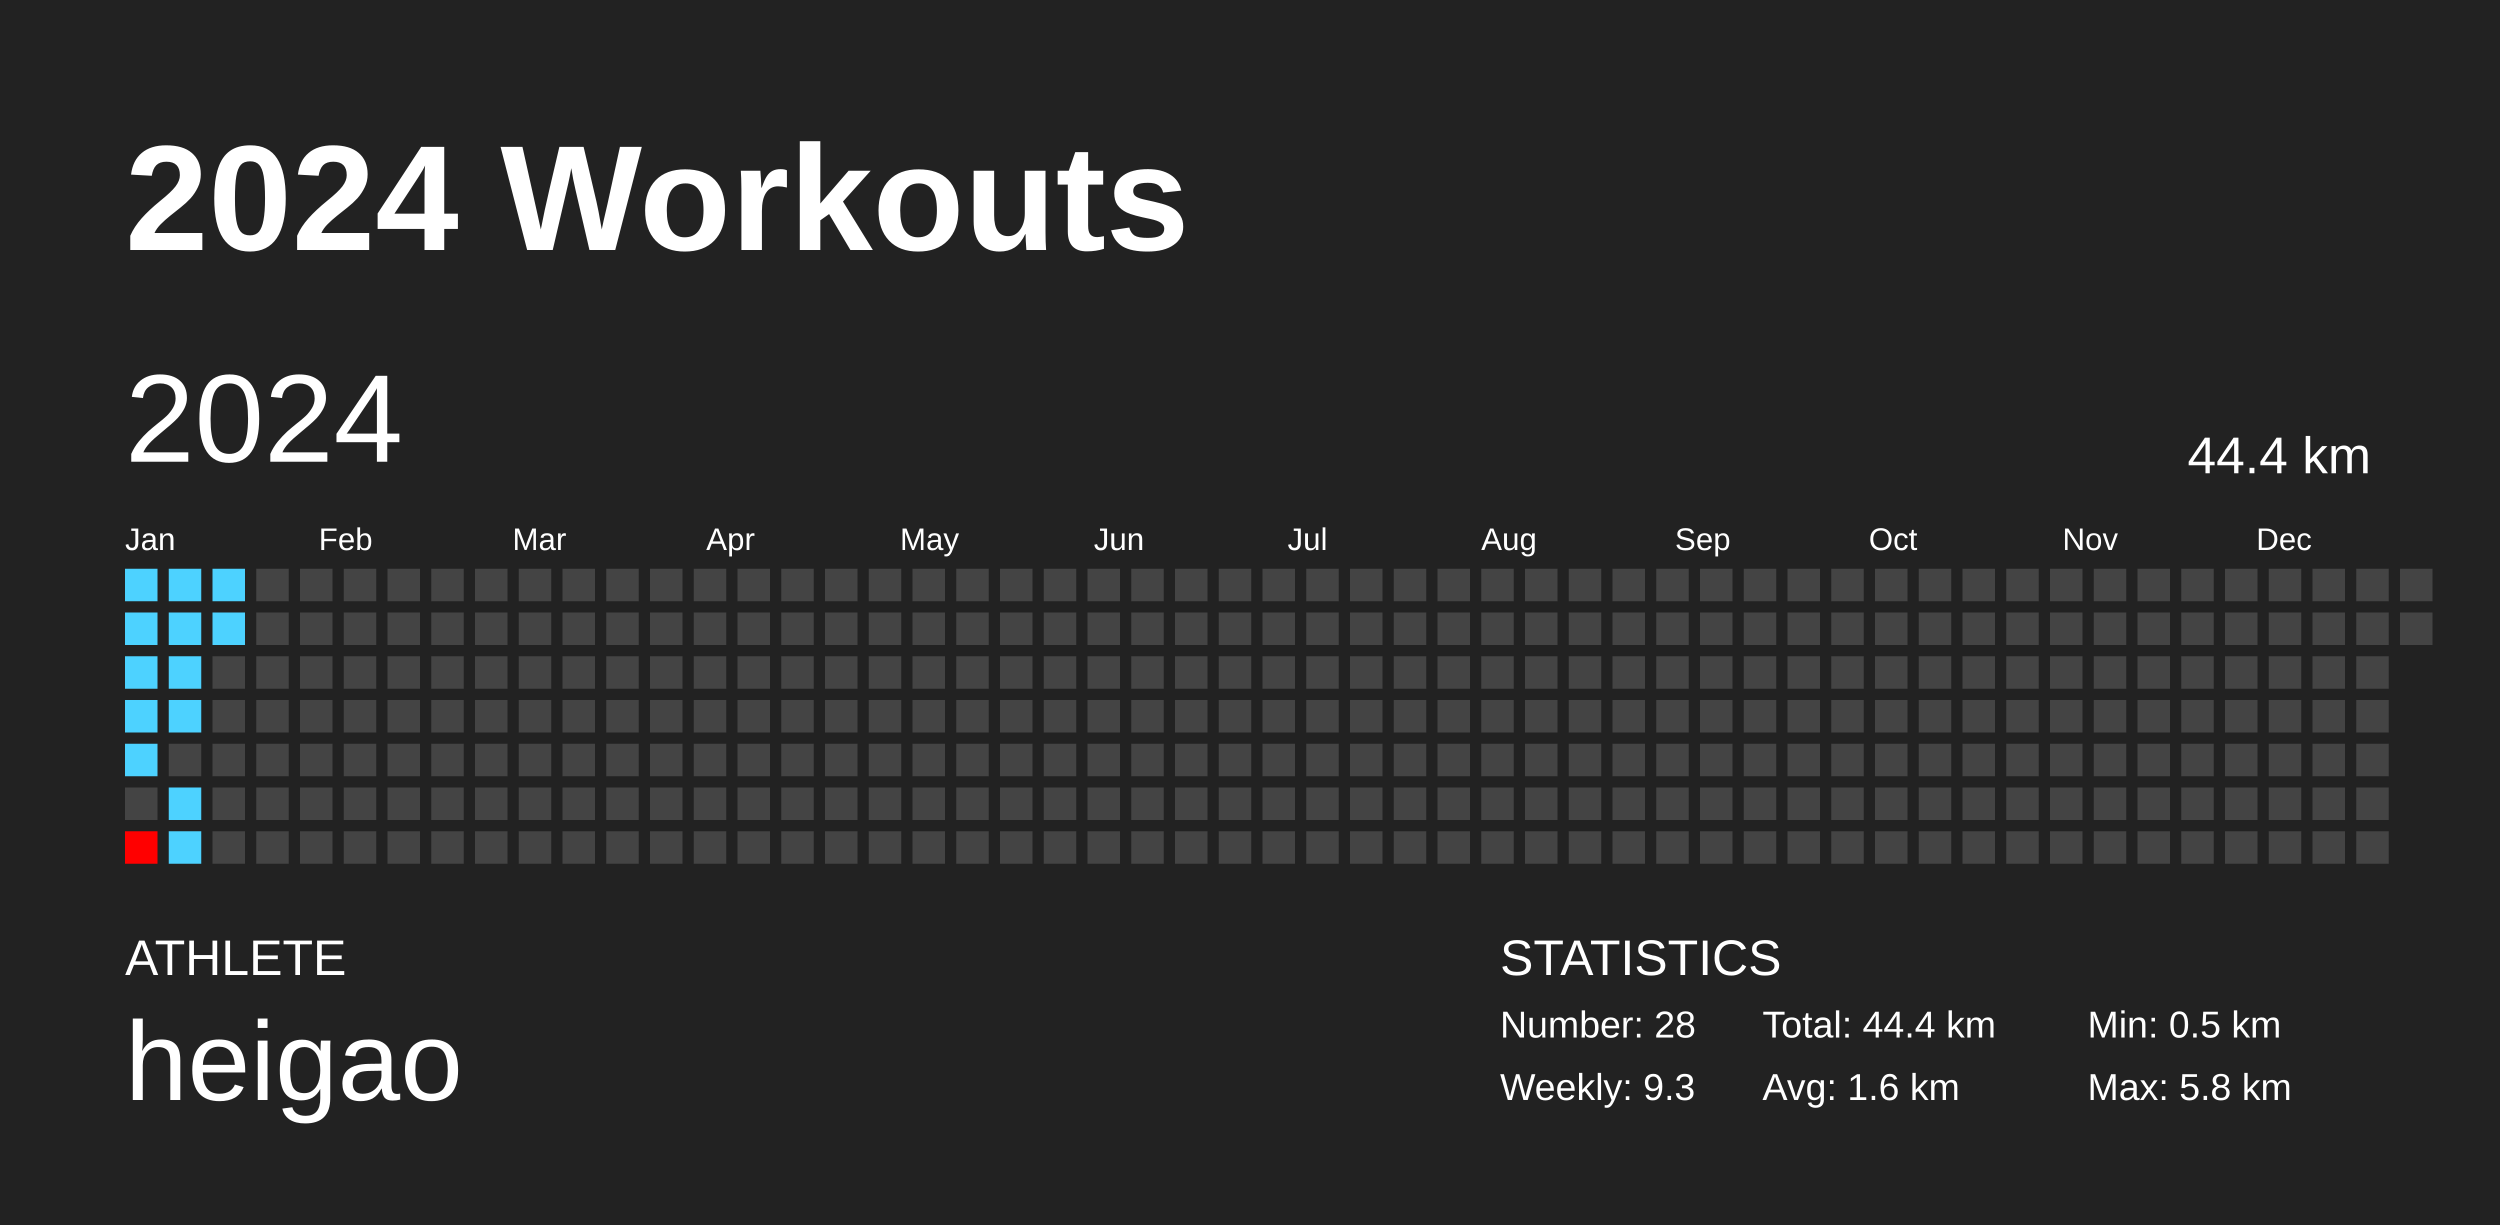
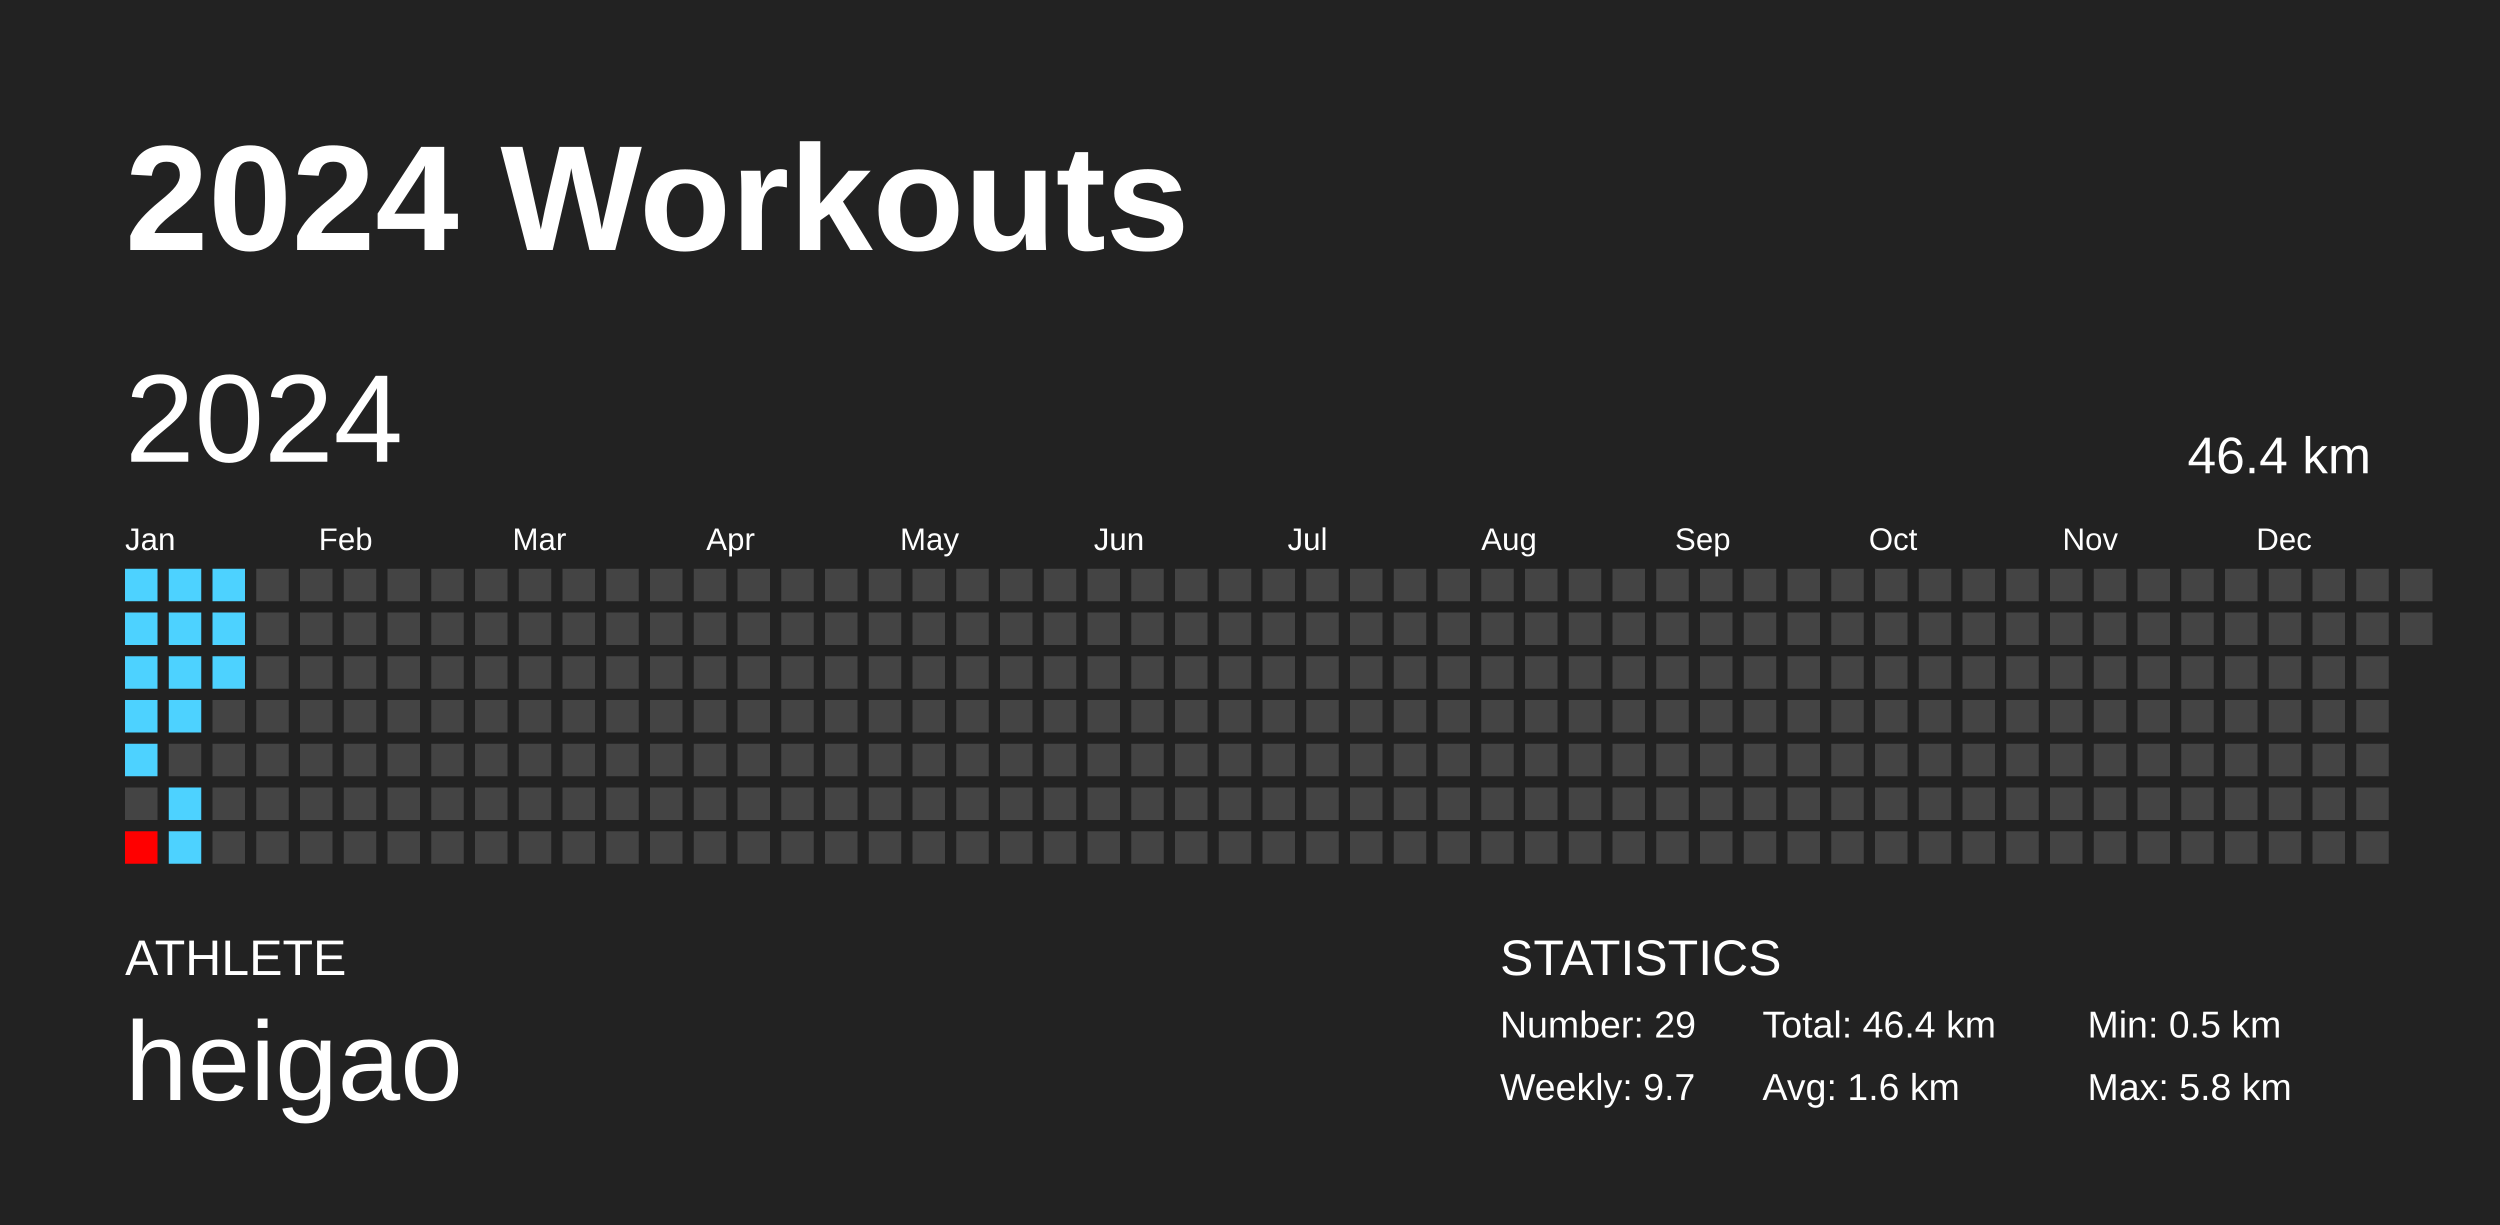
<svg xmlns="http://www.w3.org/2000/svg" baseProfile="full" height="98mm" version="1.1" viewBox="0,0,200,98" width="200mm">
  <defs />
  <rect fill="#222222" height="98" width="200" x="0" y="0" />
  <text fill="#FFFFFF" style="font-size:12px; font-family:Arial; font-weight:bold;" x="10" y="20">2024 Workouts</text>
  <text fill="#FFFFFF" style="font-size:4px; font-family:Arial" x="10" y="78">ATHLETE</text>
  <text fill="#FFFFFF" style="font-size:9px; font-family:Arial" x="10" y="88">heigao</text>
  <text fill="#FFFFFF" style="font-size:4px; font-family:Arial" x="120" y="78">STATISTICS</text>
-   <text fill="#FFFFFF" style="font-size:3px; font-family:Arial" x="120" y="83">Number: 28</text>
-   <text fill="#FFFFFF" style="font-size:3px; font-family:Arial" x="120" y="88">Weekly: 9.3</text>
-   <text fill="#FFFFFF" style="font-size:3px; font-family:Arial" x="141" y="83">Total: 44.4 km</text>
+   <text fill="#FFFFFF" style="font-size:3px; font-family:Arial" x="120" y="83">Number: 29</text>
+   <text fill="#FFFFFF" style="font-size:3px; font-family:Arial" x="120" y="88">Weekly: 9.7</text>
+   <text fill="#FFFFFF" style="font-size:3px; font-family:Arial" x="141" y="83">Total: 46.4 km</text>
  <text fill="#FFFFFF" style="font-size:3px; font-family:Arial" x="141" y="88">Avg: 1.6 km</text>
  <text fill="#FFFFFF" style="font-size:3px; font-family:Arial" x="167" y="83">Min: 0.5 km</text>
  <text fill="#FFFFFF" style="font-size:3px; font-family:Arial" x="167" y="88">Max: 5.8 km</text>
  <text dominant-baseline="hanging" fill="#FFFFFF" style="font-size:10.0px; font-family:Arial;" x="10" y="30">2024</text>
-   <text dominant-baseline="hanging" fill="#FFFFFF" style="font-size:4.125px; font-family:Arial;" x="175" y="35">44.4 km</text>
+   <text dominant-baseline="hanging" fill="#FFFFFF" style="font-size:4.125px; font-family:Arial;" x="175" y="35">46.4 km</text>
  <text fill="#FFFFFF" style="font-size:2.5px; font-family:Arial" x="10.0" y="44">Jan</text>
  <text fill="#FFFFFF" style="font-size:2.5px; font-family:Arial" x="25.5" y="44">Feb</text>
  <text fill="#FFFFFF" style="font-size:2.5px; font-family:Arial" x="41.0" y="44">Mar</text>
  <text fill="#FFFFFF" style="font-size:2.5px; font-family:Arial" x="56.5" y="44">Apr</text>
  <text fill="#FFFFFF" style="font-size:2.5px; font-family:Arial" x="72.0" y="44">May</text>
  <text fill="#FFFFFF" style="font-size:2.5px; font-family:Arial" x="87.5" y="44">Jun</text>
  <text fill="#FFFFFF" style="font-size:2.5px; font-family:Arial" x="103.0" y="44">Jul</text>
  <text fill="#FFFFFF" style="font-size:2.5px; font-family:Arial" x="118.5" y="44">Aug</text>
  <text fill="#FFFFFF" style="font-size:2.5px; font-family:Arial" x="134.0" y="44">Sep</text>
  <text fill="#FFFFFF" style="font-size:2.5px; font-family:Arial" x="149.5" y="44">Oct</text>
  <text fill="#FFFFFF" style="font-size:2.5px; font-family:Arial" x="165.0" y="44">Nov</text>
  <text fill="#FFFFFF" style="font-size:2.5px; font-family:Arial" x="180.5" y="44">Dec</text>
  <rect fill="#4dd2ff" height="2.6" width="2.6" x="10.0" y="45.5" />
  <rect fill="#4dd2ff" height="2.6" width="2.6" x="10.0" y="49.0" />
  <rect fill="#4dd2ff" height="2.6" width="2.6" x="10.0" y="52.5" />
  <rect fill="#4dd2ff" height="2.6" width="2.6" x="10.0" y="56.0" />
  <rect fill="#4dd2ff" height="2.6" width="2.6" x="10.0" y="59.5" />
  <rect fill="#444444" height="2.6" width="2.6" x="10.0" y="63.0" />
  <rect fill="#ff0000" height="2.6" width="2.6" x="10.0" y="66.5" />
  <rect fill="#4dd2ff" height="2.6" width="2.6" x="13.5" y="45.5" />
  <rect fill="#4dd2ff" height="2.6" width="2.6" x="13.5" y="49.0" />
  <rect fill="#4dd2ff" height="2.6" width="2.6" x="13.5" y="52.5" />
  <rect fill="#4dd2ff" height="2.6" width="2.6" x="13.5" y="56.0" />
  <rect fill="#444444" height="2.6" width="2.6" x="13.5" y="59.5" />
  <rect fill="#4dd2ff" height="2.6" width="2.6" x="13.5" y="63.0" />
  <rect fill="#4dd2ff" height="2.6" width="2.6" x="13.5" y="66.5" />
  <rect fill="#4dd2ff" height="2.6" width="2.6" x="17.0" y="45.5" />
  <rect fill="#4dd2ff" height="2.6" width="2.6" x="17.0" y="49.0" />
-   <rect fill="#444444" height="2.6" width="2.6" x="17.0" y="52.5" />
+   <rect fill="#4dd2ff" height="2.6" width="2.6" x="17.0" y="52.5" />
  <rect fill="#444444" height="2.6" width="2.6" x="17.0" y="56.0" />
  <rect fill="#444444" height="2.6" width="2.6" x="17.0" y="59.5" />
  <rect fill="#444444" height="2.6" width="2.6" x="17.0" y="63.0" />
  <rect fill="#444444" height="2.6" width="2.6" x="17.0" y="66.5" />
  <rect fill="#444444" height="2.6" width="2.6" x="20.5" y="45.5" />
  <rect fill="#444444" height="2.6" width="2.6" x="20.5" y="49.0" />
  <rect fill="#444444" height="2.6" width="2.6" x="20.5" y="52.5" />
  <rect fill="#444444" height="2.6" width="2.6" x="20.5" y="56.0" />
  <rect fill="#444444" height="2.6" width="2.6" x="20.5" y="59.5" />
  <rect fill="#444444" height="2.6" width="2.6" x="20.5" y="63.0" />
  <rect fill="#444444" height="2.6" width="2.6" x="20.5" y="66.5" />
  <rect fill="#444444" height="2.6" width="2.6" x="24.0" y="45.5" />
  <rect fill="#444444" height="2.6" width="2.6" x="24.0" y="49.0" />
  <rect fill="#444444" height="2.6" width="2.6" x="24.0" y="52.5" />
  <rect fill="#444444" height="2.6" width="2.6" x="24.0" y="56.0" />
  <rect fill="#444444" height="2.6" width="2.6" x="24.0" y="59.5" />
  <rect fill="#444444" height="2.6" width="2.6" x="24.0" y="63.0" />
  <rect fill="#444444" height="2.6" width="2.6" x="24.0" y="66.5" />
  <rect fill="#444444" height="2.6" width="2.6" x="27.5" y="45.5" />
  <rect fill="#444444" height="2.6" width="2.6" x="27.5" y="49.0" />
  <rect fill="#444444" height="2.6" width="2.6" x="27.5" y="52.5" />
  <rect fill="#444444" height="2.6" width="2.6" x="27.5" y="56.0" />
  <rect fill="#444444" height="2.6" width="2.6" x="27.5" y="59.5" />
  <rect fill="#444444" height="2.6" width="2.6" x="27.5" y="63.0" />
  <rect fill="#444444" height="2.6" width="2.6" x="27.5" y="66.5" />
  <rect fill="#444444" height="2.6" width="2.6" x="31.0" y="45.5" />
  <rect fill="#444444" height="2.6" width="2.6" x="31.0" y="49.0" />
  <rect fill="#444444" height="2.6" width="2.6" x="31.0" y="52.5" />
  <rect fill="#444444" height="2.6" width="2.6" x="31.0" y="56.0" />
  <rect fill="#444444" height="2.6" width="2.6" x="31.0" y="59.5" />
  <rect fill="#444444" height="2.6" width="2.6" x="31.0" y="63.0" />
  <rect fill="#444444" height="2.6" width="2.6" x="31.0" y="66.5" />
  <rect fill="#444444" height="2.6" width="2.6" x="34.5" y="45.5" />
  <rect fill="#444444" height="2.6" width="2.6" x="34.5" y="49.0" />
  <rect fill="#444444" height="2.6" width="2.6" x="34.5" y="52.5" />
  <rect fill="#444444" height="2.6" width="2.6" x="34.5" y="56.0" />
  <rect fill="#444444" height="2.6" width="2.6" x="34.5" y="59.5" />
  <rect fill="#444444" height="2.6" width="2.6" x="34.5" y="63.0" />
  <rect fill="#444444" height="2.6" width="2.6" x="34.5" y="66.5" />
  <rect fill="#444444" height="2.6" width="2.6" x="38.0" y="45.5" />
  <rect fill="#444444" height="2.6" width="2.6" x="38.0" y="49.0" />
  <rect fill="#444444" height="2.6" width="2.6" x="38.0" y="52.5" />
  <rect fill="#444444" height="2.6" width="2.6" x="38.0" y="56.0" />
  <rect fill="#444444" height="2.6" width="2.6" x="38.0" y="59.5" />
  <rect fill="#444444" height="2.6" width="2.6" x="38.0" y="63.0" />
  <rect fill="#444444" height="2.6" width="2.6" x="38.0" y="66.5" />
  <rect fill="#444444" height="2.6" width="2.6" x="41.5" y="45.5" />
  <rect fill="#444444" height="2.6" width="2.6" x="41.5" y="49.0" />
  <rect fill="#444444" height="2.6" width="2.6" x="41.5" y="52.5" />
  <rect fill="#444444" height="2.6" width="2.6" x="41.5" y="56.0" />
  <rect fill="#444444" height="2.6" width="2.6" x="41.5" y="59.5" />
  <rect fill="#444444" height="2.6" width="2.6" x="41.5" y="63.0" />
  <rect fill="#444444" height="2.6" width="2.6" x="41.5" y="66.5" />
  <rect fill="#444444" height="2.6" width="2.6" x="45.0" y="45.5" />
  <rect fill="#444444" height="2.6" width="2.6" x="45.0" y="49.0" />
  <rect fill="#444444" height="2.6" width="2.6" x="45.0" y="52.5" />
  <rect fill="#444444" height="2.6" width="2.6" x="45.0" y="56.0" />
  <rect fill="#444444" height="2.6" width="2.6" x="45.0" y="59.5" />
  <rect fill="#444444" height="2.6" width="2.6" x="45.0" y="63.0" />
  <rect fill="#444444" height="2.6" width="2.6" x="45.0" y="66.5" />
  <rect fill="#444444" height="2.6" width="2.6" x="48.5" y="45.5" />
  <rect fill="#444444" height="2.6" width="2.6" x="48.5" y="49.0" />
  <rect fill="#444444" height="2.6" width="2.6" x="48.5" y="52.5" />
  <rect fill="#444444" height="2.6" width="2.6" x="48.5" y="56.0" />
  <rect fill="#444444" height="2.6" width="2.6" x="48.5" y="59.5" />
  <rect fill="#444444" height="2.6" width="2.6" x="48.5" y="63.0" />
  <rect fill="#444444" height="2.6" width="2.6" x="48.5" y="66.5" />
  <rect fill="#444444" height="2.6" width="2.6" x="52.0" y="45.5" />
  <rect fill="#444444" height="2.6" width="2.6" x="52.0" y="49.0" />
  <rect fill="#444444" height="2.6" width="2.6" x="52.0" y="52.5" />
  <rect fill="#444444" height="2.6" width="2.6" x="52.0" y="56.0" />
  <rect fill="#444444" height="2.6" width="2.6" x="52.0" y="59.5" />
  <rect fill="#444444" height="2.6" width="2.6" x="52.0" y="63.0" />
  <rect fill="#444444" height="2.6" width="2.6" x="52.0" y="66.5" />
  <rect fill="#444444" height="2.6" width="2.6" x="55.5" y="45.5" />
  <rect fill="#444444" height="2.6" width="2.6" x="55.5" y="49.0" />
  <rect fill="#444444" height="2.6" width="2.6" x="55.5" y="52.5" />
  <rect fill="#444444" height="2.6" width="2.6" x="55.5" y="56.0" />
  <rect fill="#444444" height="2.6" width="2.6" x="55.5" y="59.5" />
  <rect fill="#444444" height="2.6" width="2.6" x="55.5" y="63.0" />
  <rect fill="#444444" height="2.6" width="2.6" x="55.5" y="66.5" />
  <rect fill="#444444" height="2.6" width="2.6" x="59.0" y="45.5" />
  <rect fill="#444444" height="2.6" width="2.6" x="59.0" y="49.0" />
  <rect fill="#444444" height="2.6" width="2.6" x="59.0" y="52.5" />
  <rect fill="#444444" height="2.6" width="2.6" x="59.0" y="56.0" />
  <rect fill="#444444" height="2.6" width="2.6" x="59.0" y="59.5" />
  <rect fill="#444444" height="2.6" width="2.6" x="59.0" y="63.0" />
  <rect fill="#444444" height="2.6" width="2.6" x="59.0" y="66.5" />
  <rect fill="#444444" height="2.6" width="2.6" x="62.5" y="45.5" />
  <rect fill="#444444" height="2.6" width="2.6" x="62.5" y="49.0" />
  <rect fill="#444444" height="2.6" width="2.6" x="62.5" y="52.5" />
  <rect fill="#444444" height="2.6" width="2.6" x="62.5" y="56.0" />
  <rect fill="#444444" height="2.6" width="2.6" x="62.5" y="59.5" />
  <rect fill="#444444" height="2.6" width="2.6" x="62.5" y="63.0" />
  <rect fill="#444444" height="2.6" width="2.6" x="62.5" y="66.5" />
  <rect fill="#444444" height="2.6" width="2.6" x="66.0" y="45.5" />
  <rect fill="#444444" height="2.6" width="2.6" x="66.0" y="49.0" />
  <rect fill="#444444" height="2.6" width="2.6" x="66.0" y="52.5" />
  <rect fill="#444444" height="2.6" width="2.6" x="66.0" y="56.0" />
  <rect fill="#444444" height="2.6" width="2.6" x="66.0" y="59.5" />
  <rect fill="#444444" height="2.6" width="2.6" x="66.0" y="63.0" />
  <rect fill="#444444" height="2.6" width="2.6" x="66.0" y="66.5" />
  <rect fill="#444444" height="2.6" width="2.6" x="69.5" y="45.5" />
  <rect fill="#444444" height="2.6" width="2.6" x="69.5" y="49.0" />
  <rect fill="#444444" height="2.6" width="2.6" x="69.5" y="52.5" />
  <rect fill="#444444" height="2.6" width="2.6" x="69.5" y="56.0" />
  <rect fill="#444444" height="2.6" width="2.6" x="69.5" y="59.5" />
  <rect fill="#444444" height="2.6" width="2.6" x="69.5" y="63.0" />
  <rect fill="#444444" height="2.6" width="2.6" x="69.5" y="66.5" />
  <rect fill="#444444" height="2.6" width="2.6" x="73.0" y="45.5" />
  <rect fill="#444444" height="2.6" width="2.6" x="73.0" y="49.0" />
  <rect fill="#444444" height="2.6" width="2.6" x="73.0" y="52.5" />
  <rect fill="#444444" height="2.6" width="2.6" x="73.0" y="56.0" />
  <rect fill="#444444" height="2.6" width="2.6" x="73.0" y="59.5" />
  <rect fill="#444444" height="2.6" width="2.6" x="73.0" y="63.0" />
  <rect fill="#444444" height="2.6" width="2.6" x="73.0" y="66.5" />
  <rect fill="#444444" height="2.6" width="2.6" x="76.5" y="45.5" />
  <rect fill="#444444" height="2.6" width="2.6" x="76.5" y="49.0" />
  <rect fill="#444444" height="2.6" width="2.6" x="76.5" y="52.5" />
  <rect fill="#444444" height="2.6" width="2.6" x="76.5" y="56.0" />
  <rect fill="#444444" height="2.6" width="2.6" x="76.5" y="59.5" />
  <rect fill="#444444" height="2.6" width="2.6" x="76.5" y="63.0" />
  <rect fill="#444444" height="2.6" width="2.6" x="76.5" y="66.5" />
  <rect fill="#444444" height="2.6" width="2.6" x="80.0" y="45.5" />
  <rect fill="#444444" height="2.6" width="2.6" x="80.0" y="49.0" />
  <rect fill="#444444" height="2.6" width="2.6" x="80.0" y="52.5" />
  <rect fill="#444444" height="2.6" width="2.6" x="80.0" y="56.0" />
  <rect fill="#444444" height="2.6" width="2.6" x="80.0" y="59.5" />
  <rect fill="#444444" height="2.6" width="2.6" x="80.0" y="63.0" />
  <rect fill="#444444" height="2.6" width="2.6" x="80.0" y="66.5" />
  <rect fill="#444444" height="2.6" width="2.6" x="83.5" y="45.5" />
  <rect fill="#444444" height="2.6" width="2.6" x="83.5" y="49.0" />
  <rect fill="#444444" height="2.6" width="2.6" x="83.5" y="52.5" />
  <rect fill="#444444" height="2.6" width="2.6" x="83.5" y="56.0" />
  <rect fill="#444444" height="2.6" width="2.6" x="83.5" y="59.5" />
  <rect fill="#444444" height="2.6" width="2.6" x="83.5" y="63.0" />
  <rect fill="#444444" height="2.6" width="2.6" x="83.5" y="66.5" />
  <rect fill="#444444" height="2.6" width="2.6" x="87.0" y="45.5" />
  <rect fill="#444444" height="2.6" width="2.6" x="87.0" y="49.0" />
  <rect fill="#444444" height="2.6" width="2.6" x="87.0" y="52.5" />
  <rect fill="#444444" height="2.6" width="2.6" x="87.0" y="56.0" />
  <rect fill="#444444" height="2.6" width="2.6" x="87.0" y="59.5" />
  <rect fill="#444444" height="2.6" width="2.6" x="87.0" y="63.0" />
  <rect fill="#444444" height="2.6" width="2.6" x="87.0" y="66.5" />
  <rect fill="#444444" height="2.6" width="2.6" x="90.5" y="45.5" />
  <rect fill="#444444" height="2.6" width="2.6" x="90.5" y="49.0" />
  <rect fill="#444444" height="2.6" width="2.6" x="90.5" y="52.5" />
  <rect fill="#444444" height="2.6" width="2.6" x="90.5" y="56.0" />
  <rect fill="#444444" height="2.6" width="2.6" x="90.5" y="59.5" />
  <rect fill="#444444" height="2.6" width="2.6" x="90.5" y="63.0" />
  <rect fill="#444444" height="2.6" width="2.6" x="90.5" y="66.5" />
  <rect fill="#444444" height="2.6" width="2.6" x="94.0" y="45.5" />
  <rect fill="#444444" height="2.6" width="2.6" x="94.0" y="49.0" />
  <rect fill="#444444" height="2.6" width="2.6" x="94.0" y="52.5" />
  <rect fill="#444444" height="2.6" width="2.6" x="94.0" y="56.0" />
  <rect fill="#444444" height="2.6" width="2.6" x="94.0" y="59.5" />
  <rect fill="#444444" height="2.6" width="2.6" x="94.0" y="63.0" />
  <rect fill="#444444" height="2.6" width="2.6" x="94.0" y="66.5" />
  <rect fill="#444444" height="2.6" width="2.6" x="97.5" y="45.5" />
  <rect fill="#444444" height="2.6" width="2.6" x="97.5" y="49.0" />
  <rect fill="#444444" height="2.6" width="2.6" x="97.5" y="52.5" />
  <rect fill="#444444" height="2.6" width="2.6" x="97.5" y="56.0" />
  <rect fill="#444444" height="2.6" width="2.6" x="97.5" y="59.5" />
  <rect fill="#444444" height="2.6" width="2.6" x="97.5" y="63.0" />
  <rect fill="#444444" height="2.6" width="2.6" x="97.5" y="66.5" />
  <rect fill="#444444" height="2.6" width="2.6" x="101.0" y="45.5" />
  <rect fill="#444444" height="2.6" width="2.6" x="101.0" y="49.0" />
  <rect fill="#444444" height="2.6" width="2.6" x="101.0" y="52.5" />
  <rect fill="#444444" height="2.6" width="2.6" x="101.0" y="56.0" />
  <rect fill="#444444" height="2.6" width="2.6" x="101.0" y="59.5" />
  <rect fill="#444444" height="2.6" width="2.6" x="101.0" y="63.0" />
  <rect fill="#444444" height="2.6" width="2.6" x="101.0" y="66.5" />
  <rect fill="#444444" height="2.6" width="2.6" x="104.5" y="45.5" />
  <rect fill="#444444" height="2.6" width="2.6" x="104.5" y="49.0" />
  <rect fill="#444444" height="2.6" width="2.6" x="104.5" y="52.5" />
  <rect fill="#444444" height="2.6" width="2.6" x="104.5" y="56.0" />
  <rect fill="#444444" height="2.6" width="2.6" x="104.5" y="59.5" />
  <rect fill="#444444" height="2.6" width="2.6" x="104.5" y="63.0" />
  <rect fill="#444444" height="2.6" width="2.6" x="104.5" y="66.5" />
  <rect fill="#444444" height="2.6" width="2.6" x="108.0" y="45.5" />
  <rect fill="#444444" height="2.6" width="2.6" x="108.0" y="49.0" />
  <rect fill="#444444" height="2.6" width="2.6" x="108.0" y="52.5" />
  <rect fill="#444444" height="2.6" width="2.6" x="108.0" y="56.0" />
  <rect fill="#444444" height="2.6" width="2.6" x="108.0" y="59.5" />
  <rect fill="#444444" height="2.6" width="2.6" x="108.0" y="63.0" />
  <rect fill="#444444" height="2.6" width="2.6" x="108.0" y="66.5" />
  <rect fill="#444444" height="2.6" width="2.6" x="111.5" y="45.5" />
  <rect fill="#444444" height="2.6" width="2.6" x="111.5" y="49.0" />
  <rect fill="#444444" height="2.6" width="2.6" x="111.5" y="52.5" />
  <rect fill="#444444" height="2.6" width="2.6" x="111.5" y="56.0" />
  <rect fill="#444444" height="2.6" width="2.6" x="111.5" y="59.5" />
  <rect fill="#444444" height="2.6" width="2.6" x="111.5" y="63.0" />
  <rect fill="#444444" height="2.6" width="2.6" x="111.5" y="66.5" />
  <rect fill="#444444" height="2.6" width="2.6" x="115.0" y="45.5" />
  <rect fill="#444444" height="2.6" width="2.6" x="115.0" y="49.0" />
  <rect fill="#444444" height="2.6" width="2.6" x="115.0" y="52.5" />
  <rect fill="#444444" height="2.6" width="2.6" x="115.0" y="56.0" />
  <rect fill="#444444" height="2.6" width="2.6" x="115.0" y="59.5" />
  <rect fill="#444444" height="2.6" width="2.6" x="115.0" y="63.0" />
  <rect fill="#444444" height="2.6" width="2.6" x="115.0" y="66.5" />
  <rect fill="#444444" height="2.6" width="2.6" x="118.5" y="45.5" />
  <rect fill="#444444" height="2.6" width="2.6" x="118.5" y="49.0" />
  <rect fill="#444444" height="2.6" width="2.6" x="118.5" y="52.5" />
  <rect fill="#444444" height="2.6" width="2.6" x="118.5" y="56.0" />
  <rect fill="#444444" height="2.6" width="2.6" x="118.5" y="59.5" />
  <rect fill="#444444" height="2.6" width="2.6" x="118.5" y="63.0" />
  <rect fill="#444444" height="2.6" width="2.6" x="118.5" y="66.5" />
  <rect fill="#444444" height="2.6" width="2.6" x="122.0" y="45.5" />
  <rect fill="#444444" height="2.6" width="2.6" x="122.0" y="49.0" />
  <rect fill="#444444" height="2.6" width="2.6" x="122.0" y="52.5" />
  <rect fill="#444444" height="2.6" width="2.6" x="122.0" y="56.0" />
  <rect fill="#444444" height="2.6" width="2.6" x="122.0" y="59.5" />
  <rect fill="#444444" height="2.6" width="2.6" x="122.0" y="63.0" />
  <rect fill="#444444" height="2.6" width="2.6" x="122.0" y="66.5" />
  <rect fill="#444444" height="2.6" width="2.6" x="125.5" y="45.5" />
  <rect fill="#444444" height="2.6" width="2.6" x="125.5" y="49.0" />
  <rect fill="#444444" height="2.6" width="2.6" x="125.5" y="52.5" />
  <rect fill="#444444" height="2.6" width="2.6" x="125.5" y="56.0" />
  <rect fill="#444444" height="2.6" width="2.6" x="125.5" y="59.5" />
  <rect fill="#444444" height="2.6" width="2.6" x="125.5" y="63.0" />
  <rect fill="#444444" height="2.6" width="2.6" x="125.5" y="66.5" />
  <rect fill="#444444" height="2.6" width="2.6" x="129.0" y="45.5" />
  <rect fill="#444444" height="2.6" width="2.6" x="129.0" y="49.0" />
  <rect fill="#444444" height="2.6" width="2.6" x="129.0" y="52.5" />
  <rect fill="#444444" height="2.6" width="2.6" x="129.0" y="56.0" />
  <rect fill="#444444" height="2.6" width="2.6" x="129.0" y="59.5" />
  <rect fill="#444444" height="2.6" width="2.6" x="129.0" y="63.0" />
  <rect fill="#444444" height="2.6" width="2.6" x="129.0" y="66.5" />
  <rect fill="#444444" height="2.6" width="2.6" x="132.5" y="45.5" />
  <rect fill="#444444" height="2.6" width="2.6" x="132.5" y="49.0" />
  <rect fill="#444444" height="2.6" width="2.6" x="132.5" y="52.5" />
  <rect fill="#444444" height="2.6" width="2.6" x="132.5" y="56.0" />
  <rect fill="#444444" height="2.6" width="2.6" x="132.5" y="59.5" />
  <rect fill="#444444" height="2.6" width="2.6" x="132.5" y="63.0" />
  <rect fill="#444444" height="2.6" width="2.6" x="132.5" y="66.5" />
  <rect fill="#444444" height="2.6" width="2.6" x="136.0" y="45.5" />
  <rect fill="#444444" height="2.6" width="2.6" x="136.0" y="49.0" />
  <rect fill="#444444" height="2.6" width="2.6" x="136.0" y="52.5" />
  <rect fill="#444444" height="2.6" width="2.6" x="136.0" y="56.0" />
  <rect fill="#444444" height="2.6" width="2.6" x="136.0" y="59.5" />
  <rect fill="#444444" height="2.6" width="2.6" x="136.0" y="63.0" />
  <rect fill="#444444" height="2.6" width="2.6" x="136.0" y="66.5" />
  <rect fill="#444444" height="2.6" width="2.6" x="139.5" y="45.5" />
  <rect fill="#444444" height="2.6" width="2.6" x="139.5" y="49.0" />
  <rect fill="#444444" height="2.6" width="2.6" x="139.5" y="52.5" />
  <rect fill="#444444" height="2.6" width="2.6" x="139.5" y="56.0" />
  <rect fill="#444444" height="2.6" width="2.6" x="139.5" y="59.5" />
  <rect fill="#444444" height="2.6" width="2.6" x="139.5" y="63.0" />
  <rect fill="#444444" height="2.6" width="2.6" x="139.5" y="66.5" />
  <rect fill="#444444" height="2.6" width="2.6" x="143.0" y="45.5" />
  <rect fill="#444444" height="2.6" width="2.6" x="143.0" y="49.0" />
  <rect fill="#444444" height="2.6" width="2.6" x="143.0" y="52.5" />
  <rect fill="#444444" height="2.6" width="2.6" x="143.0" y="56.0" />
  <rect fill="#444444" height="2.6" width="2.6" x="143.0" y="59.5" />
  <rect fill="#444444" height="2.6" width="2.6" x="143.0" y="63.0" />
  <rect fill="#444444" height="2.6" width="2.6" x="143.0" y="66.5" />
  <rect fill="#444444" height="2.6" width="2.6" x="146.5" y="45.5" />
  <rect fill="#444444" height="2.6" width="2.6" x="146.5" y="49.0" />
  <rect fill="#444444" height="2.6" width="2.6" x="146.5" y="52.5" />
  <rect fill="#444444" height="2.6" width="2.6" x="146.5" y="56.0" />
  <rect fill="#444444" height="2.6" width="2.6" x="146.5" y="59.5" />
  <rect fill="#444444" height="2.6" width="2.6" x="146.5" y="63.0" />
  <rect fill="#444444" height="2.6" width="2.6" x="146.5" y="66.5" />
  <rect fill="#444444" height="2.6" width="2.6" x="150.0" y="45.5" />
  <rect fill="#444444" height="2.6" width="2.6" x="150.0" y="49.0" />
  <rect fill="#444444" height="2.6" width="2.6" x="150.0" y="52.5" />
  <rect fill="#444444" height="2.6" width="2.6" x="150.0" y="56.0" />
  <rect fill="#444444" height="2.6" width="2.6" x="150.0" y="59.5" />
  <rect fill="#444444" height="2.6" width="2.6" x="150.0" y="63.0" />
  <rect fill="#444444" height="2.6" width="2.6" x="150.0" y="66.5" />
  <rect fill="#444444" height="2.6" width="2.6" x="153.5" y="45.5" />
  <rect fill="#444444" height="2.6" width="2.6" x="153.5" y="49.0" />
  <rect fill="#444444" height="2.6" width="2.6" x="153.5" y="52.5" />
  <rect fill="#444444" height="2.6" width="2.6" x="153.5" y="56.0" />
  <rect fill="#444444" height="2.6" width="2.6" x="153.5" y="59.5" />
  <rect fill="#444444" height="2.6" width="2.6" x="153.5" y="63.0" />
  <rect fill="#444444" height="2.6" width="2.6" x="153.5" y="66.5" />
  <rect fill="#444444" height="2.6" width="2.6" x="157.0" y="45.5" />
  <rect fill="#444444" height="2.6" width="2.6" x="157.0" y="49.0" />
  <rect fill="#444444" height="2.6" width="2.6" x="157.0" y="52.5" />
  <rect fill="#444444" height="2.6" width="2.6" x="157.0" y="56.0" />
  <rect fill="#444444" height="2.6" width="2.6" x="157.0" y="59.5" />
  <rect fill="#444444" height="2.6" width="2.6" x="157.0" y="63.0" />
  <rect fill="#444444" height="2.6" width="2.6" x="157.0" y="66.5" />
  <rect fill="#444444" height="2.6" width="2.6" x="160.5" y="45.5" />
  <rect fill="#444444" height="2.6" width="2.6" x="160.5" y="49.0" />
  <rect fill="#444444" height="2.6" width="2.6" x="160.5" y="52.5" />
  <rect fill="#444444" height="2.6" width="2.6" x="160.5" y="56.0" />
  <rect fill="#444444" height="2.6" width="2.6" x="160.5" y="59.5" />
  <rect fill="#444444" height="2.6" width="2.6" x="160.5" y="63.0" />
  <rect fill="#444444" height="2.6" width="2.6" x="160.5" y="66.5" />
  <rect fill="#444444" height="2.6" width="2.6" x="164.0" y="45.5" />
  <rect fill="#444444" height="2.6" width="2.6" x="164.0" y="49.0" />
  <rect fill="#444444" height="2.6" width="2.6" x="164.0" y="52.5" />
  <rect fill="#444444" height="2.6" width="2.6" x="164.0" y="56.0" />
  <rect fill="#444444" height="2.6" width="2.6" x="164.0" y="59.5" />
  <rect fill="#444444" height="2.6" width="2.6" x="164.0" y="63.0" />
  <rect fill="#444444" height="2.6" width="2.6" x="164.0" y="66.5" />
  <rect fill="#444444" height="2.6" width="2.6" x="167.5" y="45.5" />
  <rect fill="#444444" height="2.6" width="2.6" x="167.5" y="49.0" />
  <rect fill="#444444" height="2.6" width="2.6" x="167.5" y="52.5" />
  <rect fill="#444444" height="2.6" width="2.6" x="167.5" y="56.0" />
  <rect fill="#444444" height="2.6" width="2.6" x="167.5" y="59.5" />
  <rect fill="#444444" height="2.6" width="2.6" x="167.5" y="63.0" />
  <rect fill="#444444" height="2.6" width="2.6" x="167.5" y="66.5" />
  <rect fill="#444444" height="2.6" width="2.6" x="171.0" y="45.5" />
  <rect fill="#444444" height="2.6" width="2.6" x="171.0" y="49.0" />
  <rect fill="#444444" height="2.6" width="2.6" x="171.0" y="52.5" />
  <rect fill="#444444" height="2.6" width="2.6" x="171.0" y="56.0" />
  <rect fill="#444444" height="2.6" width="2.6" x="171.0" y="59.5" />
  <rect fill="#444444" height="2.6" width="2.6" x="171.0" y="63.0" />
  <rect fill="#444444" height="2.6" width="2.6" x="171.0" y="66.5" />
  <rect fill="#444444" height="2.6" width="2.6" x="174.5" y="45.5" />
  <rect fill="#444444" height="2.6" width="2.6" x="174.5" y="49.0" />
  <rect fill="#444444" height="2.6" width="2.6" x="174.5" y="52.5" />
  <rect fill="#444444" height="2.6" width="2.6" x="174.5" y="56.0" />
  <rect fill="#444444" height="2.6" width="2.6" x="174.5" y="59.5" />
  <rect fill="#444444" height="2.6" width="2.6" x="174.5" y="63.0" />
  <rect fill="#444444" height="2.6" width="2.6" x="174.5" y="66.5" />
  <rect fill="#444444" height="2.6" width="2.6" x="178.0" y="45.5" />
  <rect fill="#444444" height="2.6" width="2.6" x="178.0" y="49.0" />
  <rect fill="#444444" height="2.6" width="2.6" x="178.0" y="52.5" />
  <rect fill="#444444" height="2.6" width="2.6" x="178.0" y="56.0" />
  <rect fill="#444444" height="2.6" width="2.6" x="178.0" y="59.5" />
  <rect fill="#444444" height="2.6" width="2.6" x="178.0" y="63.0" />
  <rect fill="#444444" height="2.6" width="2.6" x="178.0" y="66.5" />
  <rect fill="#444444" height="2.6" width="2.6" x="181.5" y="45.5" />
  <rect fill="#444444" height="2.6" width="2.6" x="181.5" y="49.0" />
  <rect fill="#444444" height="2.6" width="2.6" x="181.5" y="52.5" />
  <rect fill="#444444" height="2.6" width="2.6" x="181.5" y="56.0" />
  <rect fill="#444444" height="2.6" width="2.6" x="181.5" y="59.5" />
  <rect fill="#444444" height="2.6" width="2.6" x="181.5" y="63.0" />
  <rect fill="#444444" height="2.6" width="2.6" x="181.5" y="66.5" />
  <rect fill="#444444" height="2.6" width="2.6" x="185.0" y="45.5" />
  <rect fill="#444444" height="2.6" width="2.6" x="185.0" y="49.0" />
  <rect fill="#444444" height="2.6" width="2.6" x="185.0" y="52.5" />
  <rect fill="#444444" height="2.6" width="2.6" x="185.0" y="56.0" />
  <rect fill="#444444" height="2.6" width="2.6" x="185.0" y="59.5" />
  <rect fill="#444444" height="2.6" width="2.6" x="185.0" y="63.0" />
  <rect fill="#444444" height="2.6" width="2.6" x="185.0" y="66.5" />
  <rect fill="#444444" height="2.6" width="2.6" x="188.5" y="45.5" />
  <rect fill="#444444" height="2.6" width="2.6" x="188.5" y="49.0" />
  <rect fill="#444444" height="2.6" width="2.6" x="188.5" y="52.5" />
  <rect fill="#444444" height="2.6" width="2.6" x="188.5" y="56.0" />
  <rect fill="#444444" height="2.6" width="2.6" x="188.5" y="59.5" />
  <rect fill="#444444" height="2.6" width="2.6" x="188.5" y="63.0" />
  <rect fill="#444444" height="2.6" width="2.6" x="188.5" y="66.5" />
  <rect fill="#444444" height="2.6" width="2.6" x="192.0" y="45.5" />
  <rect fill="#444444" height="2.6" width="2.6" x="192.0" y="49.0" />
</svg>
